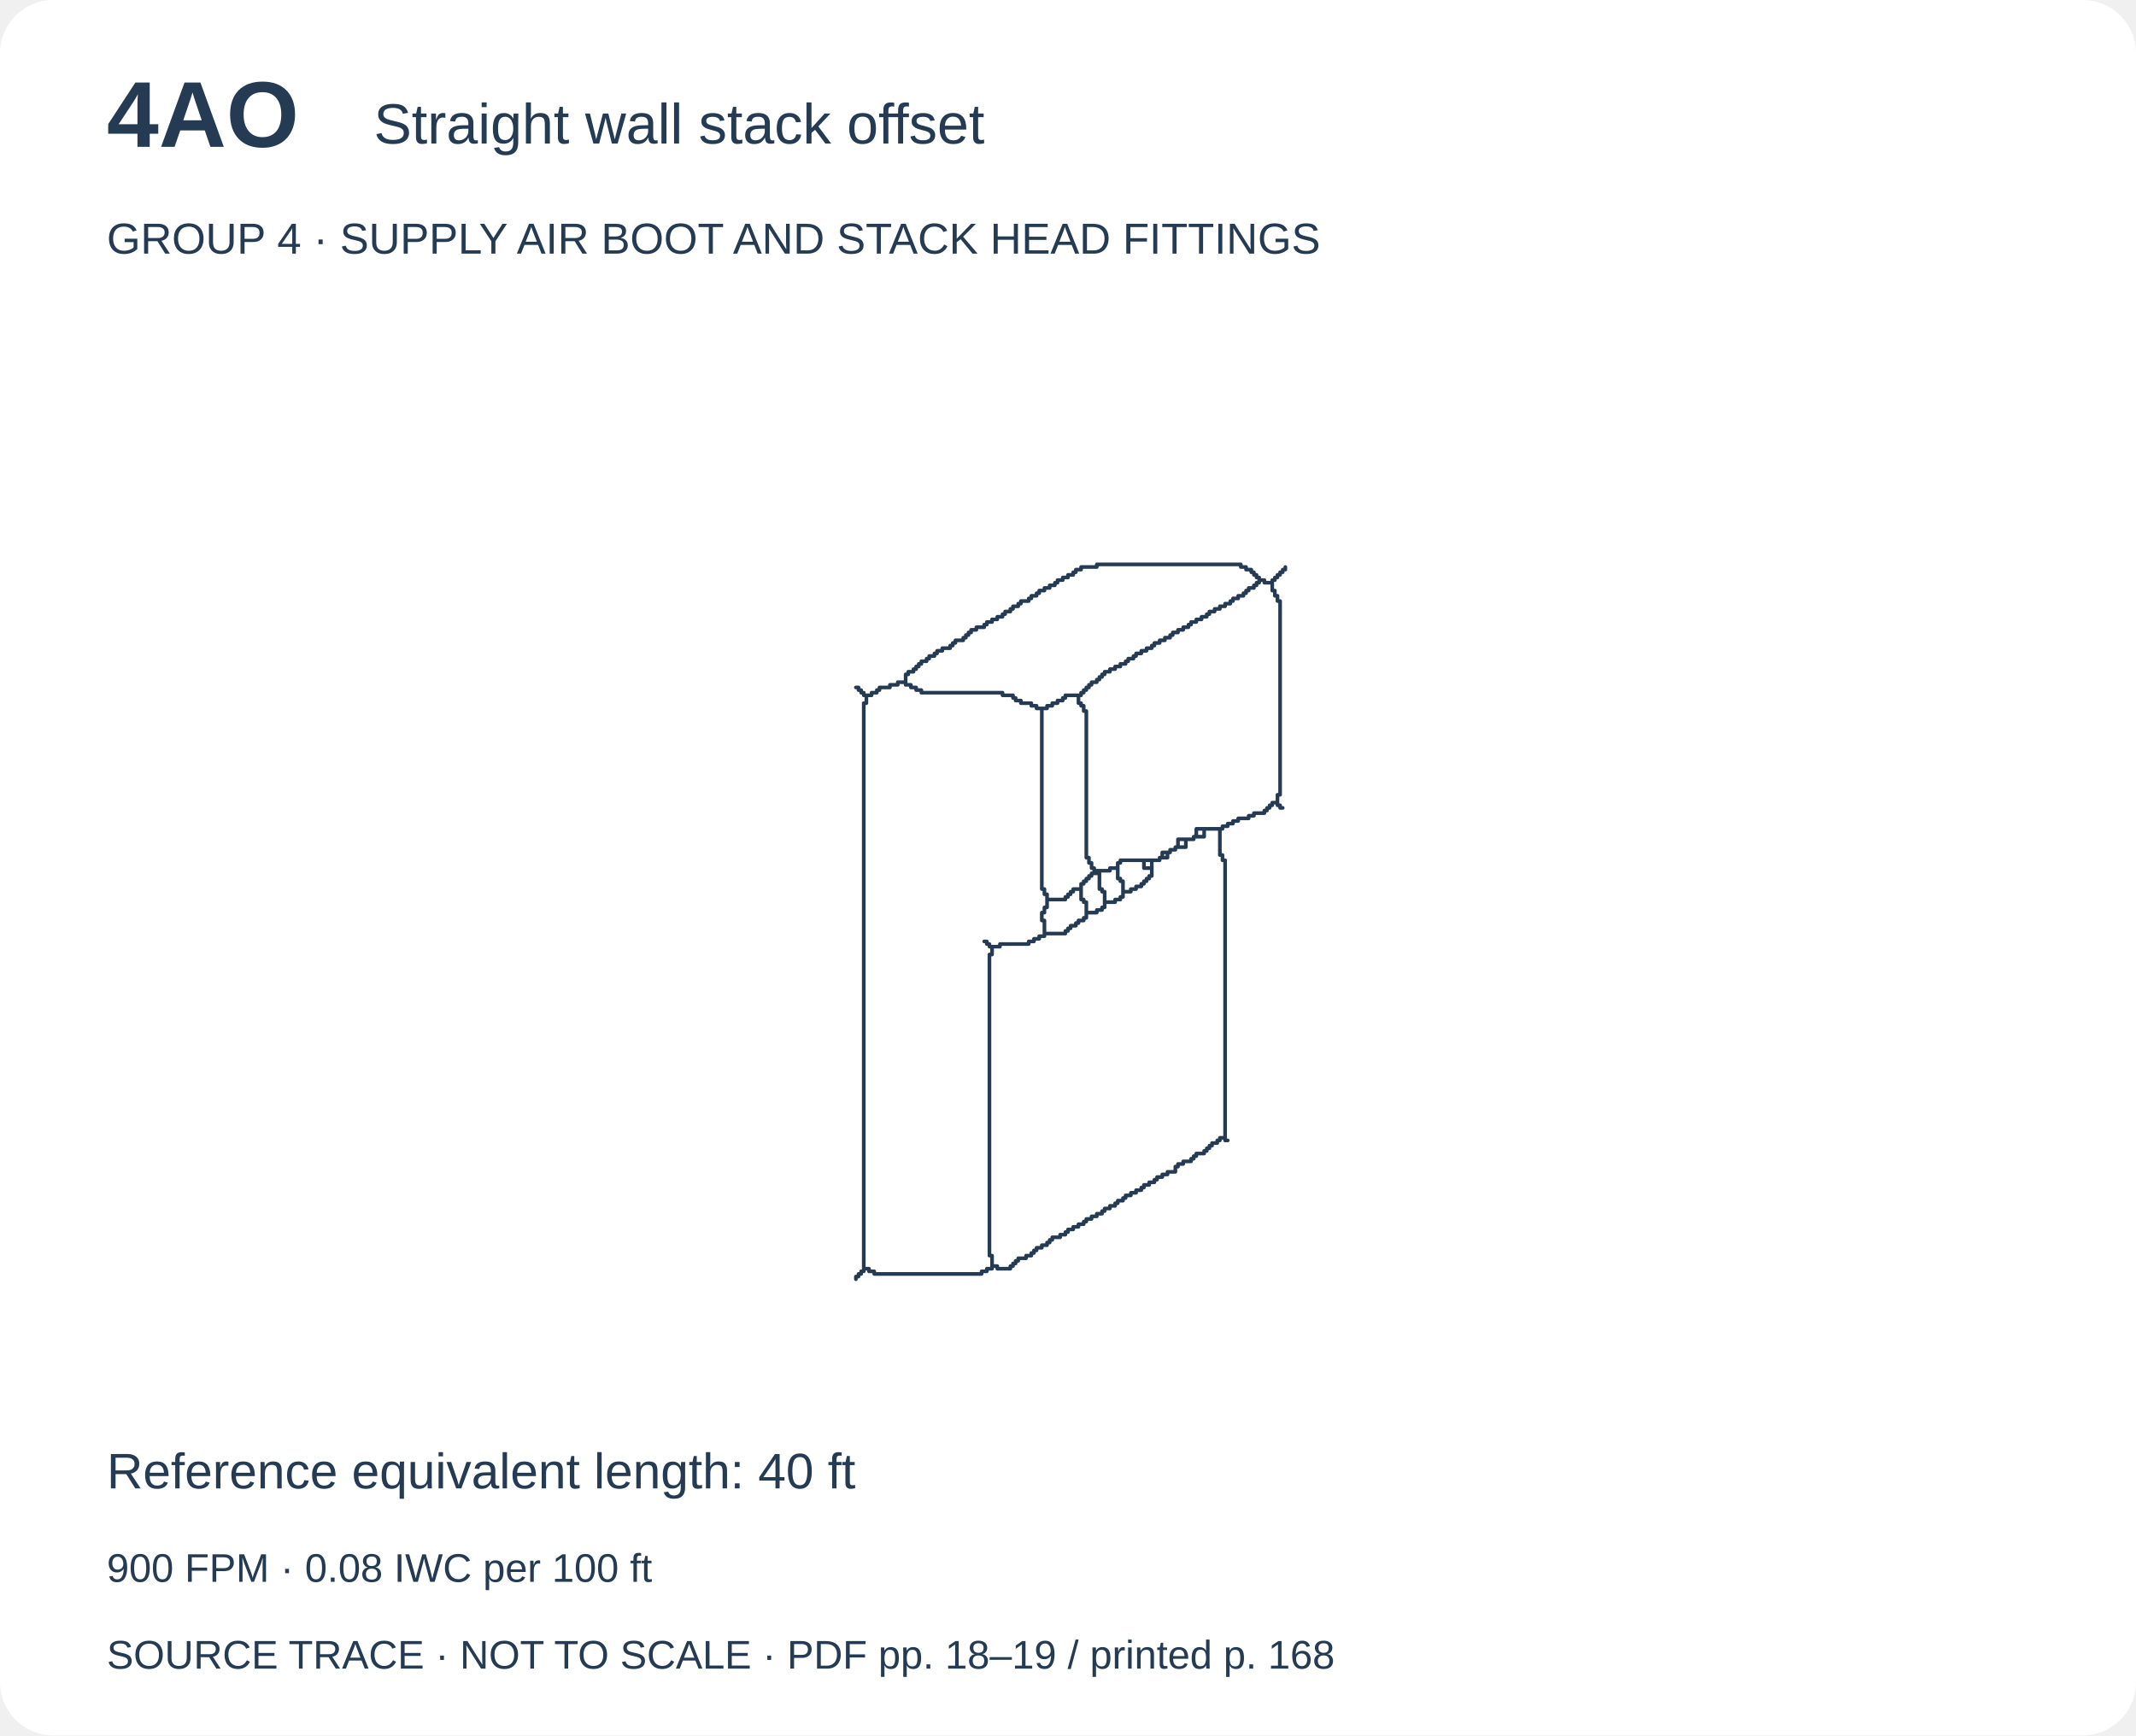
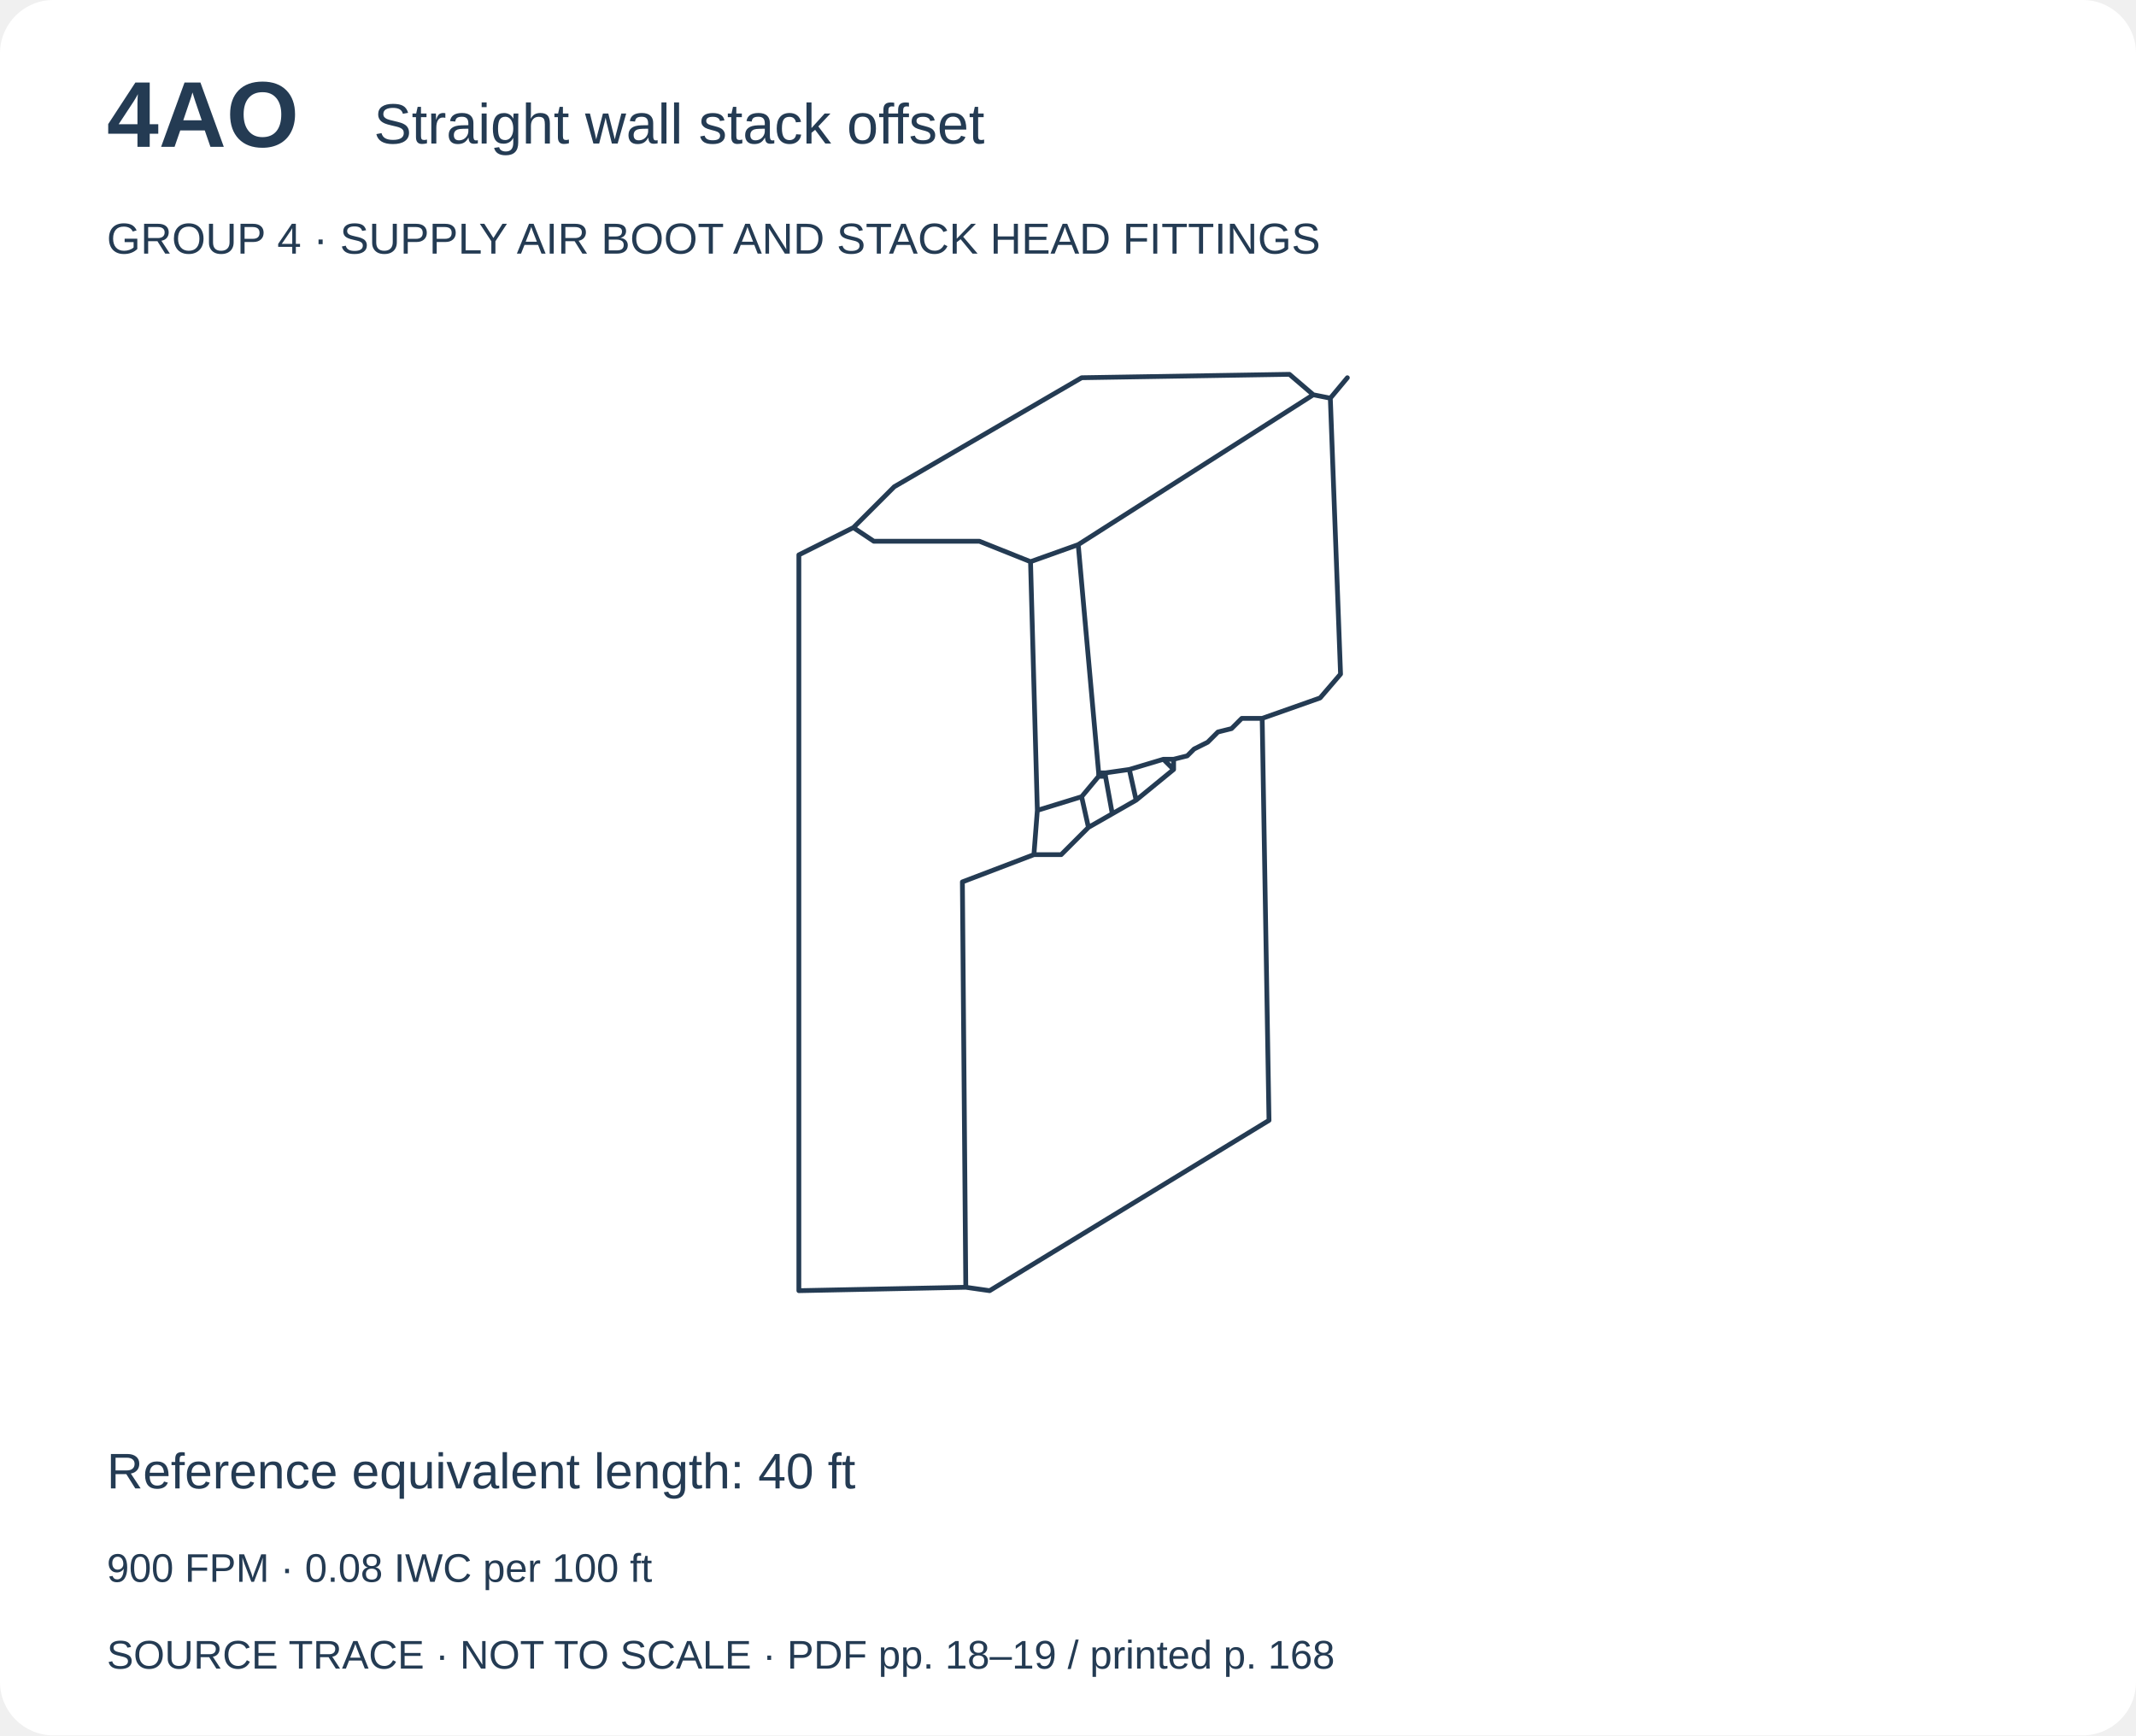
<svg xmlns="http://www.w3.org/2000/svg" width="640" height="520" viewBox="0 0 640 520" role="img" aria-labelledby="title desc">
  <style>text{font-family:Arial,sans-serif;fill:#243b53}</style>
  <rect width="640" height="520" rx="16" fill="white" />
  <text x="32" y="44" font-size="28" font-weight="700">4AO</text>
  <text x="112" y="43" font-size="17">Straight wall stack offset</text>
  <text x="32" y="76" font-size="13">GROUP 4 · SUPPLY AIR BOOT AND STACK HEAD FITTINGS</text>
-   <svg x="55" y="104" width="530" height="295" viewBox="0 0 220 376" preserveAspectRatio="xMidYMid meet">
-     <path d="M121 83L122 83M121 83L121 84M122 83L123 83M123 83L124 83M124 83L125 83M125 83L126 83M126 83L127 83M127 83L128 83M128 83L129 83M129 83L130 83M130 83L131 83M131 83L132 83M132 83L133 83M133 83L134 83M134 83L135 83M135 83L136 83M136 83L137 83M137 83L138 83M138 83L139 83M139 83L140 83M140 83L141 83M141 83L142 83M142 83L143 83M143 83L144 83M144 83L145 83M145 83L146 83M146 83L147 83M147 83L148 83M148 83L149 83M149 83L150 83M150 83L151 83M151 83L152 83M152 83L153 83M153 83L154 83M154 83L155 83M155 83L156 83M156 83L157 83M157 83L158 83M158 83L159 83M159 83L160 83M160 83L161 83M161 83L162 83M162 83L163 83M163 83L164 83M164 83L165 83M165 83L166 83M166 83L167 83M167 83L168 83M168 83L169 83M169 83L170 83M170 83L171 83M171 83L172 83M172 83L173 83M173 83L174 83M174 83L175 83M175 83L176 83M176 83L176 84M115 84L116 84M115 84L115 85M116 84L117 84M117 84L118 84M118 84L119 84M119 84L120 84M120 84L121 84M176 84L177 84M177 84L178 84M178 84L178 85M193 84L193 85M113 85L114 85M113 85L113 86M114 85L115 85M178 85L179 85M179 85L180 85M180 85L180 86M192 85L193 85M192 85L192 86M112 86L113 86M112 86L112 87M180 86L181 86M181 86L181 87M191 86L192 86M191 86L191 87M110 87L111 87M110 87L110 88M111 87L112 87M181 87L182 87M182 87L182 88M190 87L191 87M190 87L190 88M108 88L109 88M108 88L108 89M109 88L110 88M182 88L183 88M183 88L183 89M189 88L190 88M189 88L189 89M106 89L107 89M106 89L106 90M107 89L108 89M183 89L184 89M183 89L183 90M184 89L185 89M185 89L185 90M188 89L189 89M188 89L188 90M105 90L106 90M105 90L105 91M182 90L183 90M182 90L182 91M185 90L186 90M186 90L187 90M187 90L188 90M188 90L188 91M103 91L104 91M103 91L103 92M104 91L105 91M181 91L182 91M181 91L181 92M188 91L188 92M101 92L102 92M101 92L101 93M102 92L103 92M179 92L180 92M179 92L179 93M180 92L181 92M188 92L188 93M99 93L100 93M99 93L99 94M100 93L101 93M178 93L179 93M178 93L178 94M188 93L189 93M189 93L189 94M98 94L99 94M98 94L98 95M177 94L178 94M177 94L177 95M189 94L189 95M96 95L97 95M96 95L96 96M97 95L98 95M175 95L176 95M175 95L175 96M176 95L177 95M189 95L190 95M190 95L190 96M95 96L96 96M95 96L95 97M173 96L174 96M173 96L173 97M174 96L175 96M190 96L190 97M92 97L93 97M92 97L92 98M93 97L94 97M94 97L95 97M172 97L173 97M172 97L172 98M190 97L191 97M191 97L191 98M91 98L92 98M91 98L91 99M170 98L171 98M170 98L170 99M171 98L172 98M191 98L191 99M89 99L90 99M89 99L89 100M90 99L91 99M168 99L169 99M168 99L168 100M169 99L170 99M191 99L191 100M88 100L89 100M88 100L88 101M166 100L167 100M166 100L166 101M167 100L168 100M191 100L191 101M86 101L87 101M86 101L86 102M87 101L88 101M164 101L165 101M164 101L164 102M165 101L166 101M191 101L191 102M85 102L86 102M85 102L85 103M163 102L164 102M163 102L163 103M191 102L191 103M83 103L84 103M83 103L83 104M84 103L85 103M161 103L162 103M161 103L161 104M162 103L163 103M191 103L191 104M81 104L82 104M81 104L81 105M82 104L83 104M159 104L160 104M159 104L159 105M160 104L161 104M191 104L191 105M79 105L80 105M79 105L79 106M80 105L81 105M157 105L158 105M157 105L157 106M158 105L159 105M191 105L191 106M78 106L79 106M78 106L78 107M156 106L157 106M156 106L156 107M191 106L191 107M75 107L76 107M75 107L75 108M76 107L77 107M77 107L78 107M154 107L155 107M154 107L154 108M155 107L156 107M191 107L191 108M73 108L74 108M73 108L73 109M74 108L75 108M152 108L153 108M152 108L152 109M153 108L154 108M191 108L191 109M72 109L73 109M72 109L72 110M150 109L151 109M150 109L150 110M151 109L152 109M191 109L191 110M71 110L72 110M71 110L71 111M149 110L150 110M149 110L149 111M191 110L191 111M70 111L71 111M70 111L70 112M147 111L148 111M147 111L147 112M148 111L149 111M191 111L191 112M67 112L68 112M67 112L67 113M68 112L69 112M69 112L70 112M145 112L146 112M145 112L145 113M146 112L147 112M191 112L191 113M66 113L67 113M66 113L66 114M143 113L144 113M143 113L143 114M144 113L145 113M191 113L191 114M65 114L66 114M65 114L65 115M142 114L143 114M142 114L142 115M191 114L191 115M62 115L63 115M62 115L62 116M63 115L64 115M64 115L65 115M140 115L141 115M140 115L140 116M141 115L142 115M191 115L191 116M60 116L61 116M60 116L60 117M61 116L62 116M138 116L139 116M138 116L138 117M139 116L140 116M191 116L191 117M59 117L60 117M59 117L59 118M136 117L137 117M136 117L136 118M137 117L138 117M191 117L191 118M57 118L58 118M57 118L57 119M58 118L59 118M135 118L136 118M135 118L135 119M191 118L191 119M56 119L57 119M56 119L56 120M133 119L134 119M133 119L133 120M134 119L135 119M191 119L191 120M54 120L55 120M54 120L54 121M55 120L56 120M132 120L133 120M132 120L132 121M191 120L191 121M53 121L54 121M53 121L53 122M130 121L131 121M130 121L130 122M131 121L132 121M191 121L191 122M52 122L53 122M52 122L52 123M128 122L129 122M128 122L128 123M129 122L130 122M191 122L191 123M51 123L52 123M51 123L51 124M126 123L127 123M126 123L126 124M127 123L128 123M191 123L191 124M49 124L50 124M49 124L49 125M50 124L51 124M124 124L125 124M124 124L124 125M125 124L126 124M191 124L191 125M48 125L49 125M48 125L48 126M123 125L124 125M123 125L123 126M191 125L191 126M48 126L48 127M122 126L123 126M122 126L122 127M191 126L191 127M48 127L48 128M121 127L122 127M121 127L121 128M191 127L191 128M45 128L46 128M45 128L45 129M46 128L47 128M47 128L48 128M48 128L48 129M119 128L120 128M119 128L119 129M120 128L121 128M191 128L191 129M42 129L43 129M42 129L42 130M43 129L44 129M44 129L45 129M48 129L49 129M49 129L50 129M50 129L50 130M118 129L119 129M118 129L118 130M191 129L191 130M29 130L30 130M30 130L30 131M38 130L39 130M38 130L38 131M39 130L40 130M40 130L41 130M41 130L42 130M50 130L51 130M51 130L52 130M52 130L52 131M117 130L118 130M117 130L117 131M191 130L191 131M30 131L31 131M31 131L31 132M37 131L38 131M37 131L37 132M52 131L53 131M53 131L54 131M54 131L54 132M116 131L117 131M116 131L116 132M191 131L191 132M31 132L32 132M32 132L32 133M35 132L36 132M35 132L35 133M36 132L37 132M54 132L55 132M55 132L56 132M56 132L57 132M57 132L58 132M58 132L59 132M59 132L60 132M60 132L61 132M61 132L62 132M62 132L63 132M63 132L64 132M64 132L65 132M65 132L66 132M66 132L67 132M67 132L68 132M68 132L69 132M69 132L70 132M70 132L71 132M71 132L72 132M72 132L73 132M73 132L74 132M74 132L75 132M75 132L76 132M76 132L77 132M77 132L78 132M78 132L79 132M79 132L80 132M80 132L81 132M81 132L82 132M82 132L83 132M83 132L84 132M84 132L85 132M85 132L85 133M115 132L116 132M115 132L115 133M191 132L191 133M32 133L33 133M33 133L34 133M33 133L33 134M34 133L35 133M85 133L86 133M86 133L87 133M87 133L88 133M88 133L89 133M89 133L89 134M109 133L110 133M109 133L109 134M110 133L111 133M111 133L112 133M112 133L113 133M113 133L114 133M114 133L115 133M114 133L114 134M191 133L191 134M33 134L33 135M89 134L90 134M90 134L90 135M108 134L109 134M108 134L108 135M114 134L114 135M191 134L191 135M33 135L33 136M90 135L91 135M91 135L92 135M92 135L92 136M106 135L107 135M106 135L106 136M107 135L108 135M114 135L114 136M191 135L191 136M32 136L33 136M32 136L32 137M92 136L93 136M93 136L94 136M94 136L95 136M95 136L96 136M96 136L96 137M104 136L105 136M104 136L104 137M105 136L106 136M114 136L115 136M115 136L115 137M191 136L191 137M32 137L32 138M96 137L97 137M97 137L98 137M98 137L98 138M102 137L103 137M102 137L102 138M103 137L104 137M115 137L116 137M116 137L116 138M191 137L191 138M32 138L32 139M98 138L99 138M99 138L100 138M100 138L101 138M100 138L100 139M101 138L102 138M116 138L116 139M191 138L191 139M32 139L32 140M100 139L100 140M116 139L117 139M117 139L117 140M191 139L191 140M32 140L32 141M100 140L100 141M117 140L117 141M191 140L191 141M32 141L32 142M100 141L100 142M117 141L117 142M191 141L191 142M32 142L32 143M100 142L100 143M117 142L117 143M191 142L191 143M32 143L32 144M100 143L100 144M117 143L117 144M191 143L191 144M32 144L32 145M100 144L100 145M117 144L117 145M191 144L191 145M32 145L32 146M100 145L100 146M117 145L117 146M191 145L191 146M32 146L32 147M100 146L100 147M117 146L117 147M191 146L191 147M32 147L32 148M100 147L100 148M117 147L117 148M191 147L191 148M32 148L32 149M100 148L100 149M117 148L117 149M191 148L191 149M32 149L32 150M100 149L100 150M117 149L117 150M191 149L191 150M32 150L32 151M100 150L100 151M117 150L117 151M191 150L191 151M32 151L32 152M100 151L100 152M117 151L117 152M191 151L191 152M32 152L32 153M100 152L100 153M117 152L117 153M191 152L191 153M32 153L32 154M100 153L100 154M117 153L117 154M191 153L191 154M32 154L32 155M100 154L100 155M117 154L117 155M191 154L191 155M32 155L32 156M100 155L100 156M117 155L117 156M191 155L191 156M32 156L32 157M100 156L100 157M117 156L117 157M191 156L191 157M32 157L32 158M100 157L100 158M117 157L117 158M191 157L191 158M32 158L32 159M100 158L100 159M117 158L117 159M191 158L191 159M32 159L32 160M100 159L100 160M117 159L117 160M191 159L191 160M32 160L32 161M100 160L100 161M117 160L117 161M191 160L191 161M32 161L32 162M100 161L100 162M117 161L117 162M191 161L191 162M32 162L32 163M100 162L100 163M117 162L117 163M191 162L191 163M32 163L32 164M100 163L100 164M117 163L117 164M191 163L191 164M32 164L32 165M100 164L100 165M117 164L117 165M191 164L191 165M32 165L32 166M100 165L100 166M117 165L117 166M191 165L191 166M32 166L32 167M100 166L100 167M117 166L117 167M191 166L191 167M32 167L32 168M100 167L100 168M117 167L117 168M191 167L191 168M32 168L32 169M100 168L100 169M117 168L117 169M191 168L191 169M32 169L32 170M100 169L100 170M117 169L117 170M191 169L191 170M32 170L32 171M100 170L100 171M117 170L117 171M191 170L191 171M32 171L32 172M100 171L100 172M117 171L117 172M190 171L191 171M190 171L190 172M32 172L32 173M100 172L100 173M117 172L117 173M190 172L190 173M32 173L32 174M100 173L100 174M117 173L117 174M190 173L190 174M32 174L32 175M100 174L100 175M117 174L117 175M188 174L189 174M188 174L188 175M189 174L190 174M190 174L190 175M32 175L32 176M100 175L100 176M117 175L117 176M187 175L188 175M187 175L187 176M190 175L191 175M191 175L191 176M32 176L32 177M100 176L100 177M117 176L117 177M186 176L187 176M186 176L186 177M191 176L192 176M32 177L32 178M100 177L100 178M117 177L117 178M185 177L186 177M185 177L185 178M32 178L32 179M100 178L100 179M117 178L117 179M181 178L182 178M181 178L181 179M182 178L183 178M183 178L184 178M184 178L185 178M32 179L32 180M100 179L100 180M117 179L117 180M179 179L180 179M179 179L179 180M180 179L181 179M32 180L32 181M100 180L100 181M117 180L117 181M175 180L176 180M175 180L175 181M176 180L177 180M177 180L178 180M178 180L179 180M32 181L32 182M100 181L100 182M117 181L117 182M173 181L174 181M173 181L173 182M174 181L175 181M32 182L32 183M100 182L100 183M117 182L117 183M171 182L172 182M171 182L171 183M172 182L173 182M32 183L32 184M100 183L100 184M117 183L117 184M169 183L170 183M169 183L169 184M170 183L171 183M32 184L32 185M100 184L100 185M117 184L117 185M159 184L160 184M159 184L159 185M160 184L161 184M161 184L162 184M162 184L163 184M162 184L162 185M163 184L164 184M164 184L165 184M165 184L166 184M166 184L167 184M167 184L168 184M168 184L169 184M168 184L168 185M32 185L32 186M100 185L100 186M117 185L117 186M159 185L159 186M162 185L162 186M168 185L168 186M32 186L32 187M100 186L100 187M117 186L117 187M159 186L159 187M162 186L162 187M168 186L168 187M32 187L32 188M100 187L100 188M117 187L117 188M158 187L159 187M158 187L158 188M159 187L160 187M160 187L161 187M161 187L162 187M168 187L168 188M32 188L32 189M100 188L100 189M117 188L117 189M152 188L153 188M152 188L152 189M153 188L154 188M154 188L155 188M155 188L156 188M155 188L155 189M156 188L157 188M157 188L158 188M168 188L168 189M32 189L32 190M100 189L100 190M117 189L117 190M152 189L152 190M155 189L155 190M168 189L168 190M32 190L32 191M100 190L100 191M117 190L117 191M152 190L152 191M155 190L155 191M168 190L168 191M32 191L32 192M100 191L100 192M117 191L117 192M151 191L152 191M151 191L151 192M152 191L153 191M153 191L154 191M154 191L155 191M168 191L168 192M32 192L32 193M100 192L100 193M117 192L117 193M149 192L150 192M149 192L149 193M150 192L151 192M168 192L168 193M32 193L32 194M100 193L100 194M117 193L117 194M146 193L147 193M146 193L146 194M147 193L148 193M148 193L149 193M148 193L148 194M168 193L168 194M32 194L32 195M100 194L100 195M117 194L117 195M146 194L146 195M148 194L148 195M168 194L169 194M169 194L169 195M32 195L32 196M100 195L100 196M117 195L118 195M118 195L118 196M145 195L146 195M145 195L145 196M146 195L147 195M147 195L148 195M169 195L169 196M32 196L32 197M100 196L100 197M118 196L118 197M130 196L131 196M130 196L130 197M131 196L132 196M132 196L133 196M133 196L134 196M134 196L135 196M135 196L136 196M136 196L137 196M137 196L138 196M138 196L139 196M139 196L140 196M139 196L139 197M140 196L141 196M141 196L142 196M142 196L143 196M142 196L142 197M143 196L144 196M144 196L145 196M169 196L170 196M170 196L170 197M32 197L32 198M100 197L100 198M118 197L119 197M119 197L119 198M129 197L130 197M129 197L129 198M139 197L139 198M142 197L142 198M170 197L170 198M32 198L32 199M100 198L100 199M119 198L119 199M129 198L129 199M139 198L139 199M142 198L142 199M170 198L170 199M32 199L32 200M100 199L100 200M119 199L120 199M120 199L120 200M126 199L127 199M126 199L126 200M127 199L128 199M128 199L129 199M129 199L129 200M139 199L140 199M140 199L141 199M141 199L142 199M142 199L142 200M170 199L170 200M32 200L32 201M100 200L100 201M120 200L121 200M120 200L120 201M121 200L122 200M121 200L121 201M122 200L123 200M122 200L122 201M123 200L124 200M124 200L125 200M125 200L126 200M129 200L129 201M142 200L142 201M170 200L170 201M32 201L32 202M100 201L100 202M119 201L120 201M119 201L119 202M120 201L121 201M121 201L122 201M122 201L122 202M129 201L129 202M142 201L142 202M170 201L170 202M32 202L32 203M100 202L100 203M118 202L119 202M118 202L118 203M122 202L122 203M129 202L129 203M141 202L142 202M141 202L141 203M170 202L170 203M32 203L32 204M100 203L100 204M117 203L118 203M117 203L117 204M122 203L122 204M129 203L130 203M130 203L130 204M140 203L141 203M140 203L140 204M170 203L170 204M32 204L32 205M100 204L100 205M116 204L117 204M116 204L116 205M122 204L122 205M130 204L131 204M131 204L131 205M139 204L140 204M139 204L139 205M170 204L170 205M32 205L32 206M100 205L100 206M115 205L116 205M115 205L115 206M122 205L122 206M131 205L131 206M138 205L139 205M138 205L138 206M170 205L170 206M32 206L32 207M100 206L100 207M115 206L115 207M122 206L122 207M131 206L131 207M136 206L137 206M136 206L136 207M137 206L138 206M170 206L170 207M32 207L32 208M100 207L101 207M101 207L101 208M112 207L113 207M112 207L112 208M113 207L114 207M114 207L115 207M115 207L115 208M122 207L123 207M123 207L123 208M131 207L131 208M134 207L135 207M134 207L134 208M135 207L136 207M170 207L170 208M32 208L32 209M101 208L101 209M111 208L112 208M111 208L111 209M115 208L115 209M123 208L124 208M124 208L124 209M131 208L132 208M131 208L131 209M132 208L133 208M133 208L134 208M170 208L170 209M32 209L32 210M101 209L102 209M102 209L102 210M110 209L111 209M110 209L110 210M115 209L115 210M124 209L124 210M131 209L131 210M170 209L170 210M32 210L32 211M102 210L102 211M109 210L110 210M109 210L109 211M115 210L115 211M124 210L124 211M130 210L131 210M130 210L130 211M170 210L170 211M32 211L32 212M102 211L103 211M102 211L102 212M103 211L104 211M104 211L105 211M105 211L106 211M106 211L107 211M107 211L108 211M108 211L109 211M115 211L116 211M116 211L116 212M124 211L124 212M128 211L129 211M128 211L128 212M129 211L130 211M170 211L170 212M32 212L32 213M102 212L102 213M116 212L117 212M117 212L117 213M124 212L125 212M124 212L124 213M125 212L126 212M126 212L127 212M127 212L128 212M170 212L170 213M32 213L32 214M102 213L102 214M117 213L117 214M124 213L124 214M170 213L170 214M32 214L32 215M101 214L102 214M101 214L101 215M117 214L117 215M123 214L124 214M123 214L123 215M170 214L170 215M32 215L32 216M101 215L101 216M117 215L117 216M121 215L122 215M121 215L121 216M122 215L123 215M170 215L170 216M32 216L32 217M100 216L101 216M100 216L100 217M117 216L118 216M117 216L117 217M118 216L119 216M119 216L120 216M120 216L121 216M170 216L170 217M32 217L32 218M100 217L100 218M117 217L117 218M170 217L170 218M32 218L32 219M100 218L100 219M116 218L117 218M116 218L116 219M170 218L170 219M32 219L32 220M100 219L101 219M101 219L101 220M114 219L115 219M114 219L114 220M115 219L116 219M170 219L170 220M32 220L32 221M101 220L101 221M113 220L114 220M113 220L113 221M170 220L170 221M32 221L32 222M101 221L101 222M111 221L112 221M111 221L111 222M112 221L113 221M170 221L170 222M32 222L32 223M101 222L101 223M110 222L111 222M110 222L110 223M170 222L170 223M32 223L32 224M101 223L101 224M109 223L110 223M109 223L109 224M170 223L170 224M32 224L32 225M101 224L102 224M101 224L101 225M102 224L103 224M103 224L104 224M104 224L105 224M105 224L106 224M106 224L107 224M107 224L108 224M108 224L109 224M170 224L170 225M32 225L32 226M99 225L100 225M99 225L99 226M100 225L101 225M170 225L170 226M32 226L32 227M97 226L98 226M97 226L97 227M98 226L99 226M170 226L170 227M32 227L32 228M78 227L79 227M79 227L79 228M95 227L96 227M95 227L95 228M96 227L97 227M170 227L170 228M32 228L32 229M79 228L80 228M80 228L80 229M84 228L85 228M84 228L84 229M85 228L86 228M86 228L87 228M87 228L88 228M88 228L89 228M89 228L90 228M90 228L91 228M91 228L92 228M92 228L93 228M93 228L94 228M94 228L95 228M170 228L170 229M32 229L32 230M80 229L81 229M81 229L82 229M81 229L81 230M82 229L83 229M83 229L84 229M170 229L170 230M32 230L32 231M81 230L81 231M170 230L170 231M32 231L32 232M81 231L81 232M170 231L170 232M32 232L32 233M80 232L81 232M80 232L80 233M170 232L170 233M32 233L32 234M80 233L80 234M170 233L170 234M32 234L32 235M80 234L80 235M170 234L170 235M32 235L32 236M80 235L80 236M170 235L170 236M32 236L32 237M80 236L80 237M170 236L170 237M32 237L32 238M80 237L80 238M170 237L170 238M32 238L32 239M80 238L80 239M170 238L170 239M32 239L32 240M80 239L80 240M170 239L170 240M32 240L32 241M80 240L80 241M170 240L170 241M32 241L32 242M80 241L80 242M170 241L170 242M32 242L32 243M80 242L80 243M170 242L170 243M32 243L32 244M80 243L80 244M170 243L170 244M32 244L32 245M80 244L80 245M170 244L170 245M32 245L32 246M80 245L80 246M170 245L170 246M32 246L32 247M80 246L80 247M170 246L170 247M32 247L32 248M80 247L80 248M170 247L170 248M32 248L32 249M80 248L80 249M170 248L170 249M32 249L32 250M80 249L80 250M170 249L170 250M32 250L32 251M80 250L80 251M170 250L170 251M32 251L32 252M80 251L80 252M170 251L170 252M32 252L32 253M80 252L80 253M170 252L170 253M32 253L32 254M80 253L80 254M170 253L170 254M32 254L32 255M80 254L80 255M170 254L170 255M32 255L32 256M80 255L80 256M170 255L170 256M32 256L32 257M80 256L80 257M170 256L170 257M32 257L32 258M80 257L80 258M170 257L170 258M32 258L32 259M80 258L80 259M170 258L170 259M32 259L32 260M80 259L80 260M170 259L170 260M32 260L32 261M80 260L80 261M170 260L170 261M32 261L32 262M80 261L80 262M170 261L170 262M32 262L32 263M80 262L80 263M170 262L170 263M32 263L32 264M80 263L80 264M170 263L170 264M32 264L32 265M80 264L80 265M170 264L170 265M32 265L32 266M80 265L80 266M170 265L170 266M32 266L32 267M80 266L80 267M170 266L170 267M32 267L32 268M80 267L80 268M170 267L170 268M32 268L32 269M80 268L80 269M170 268L170 269M32 269L32 270M80 269L80 270M170 269L170 270M32 270L32 271M80 270L80 271M170 270L170 271M32 271L32 272M80 271L80 272M170 271L170 272M32 272L32 273M80 272L80 273M170 272L170 273M32 273L32 274M80 273L80 274M170 273L170 274M32 274L32 275M80 274L80 275M170 274L170 275M32 275L32 276M80 275L80 276M170 275L170 276M32 276L32 277M80 276L80 277M170 276L170 277M32 277L32 278M80 277L80 278M170 277L170 278M32 278L32 279M80 278L80 279M170 278L170 279M32 279L32 280M80 279L80 280M170 279L170 280M32 280L32 281M80 280L80 281M170 280L170 281M32 281L32 282M80 281L80 282M170 281L170 282M32 282L32 283M80 282L80 283M170 282L170 283M32 283L32 284M80 283L80 284M170 283L170 284M32 284L32 285M80 284L80 285M170 284L170 285M32 285L32 286M80 285L80 286M170 285L170 286M32 286L32 287M80 286L80 287M170 286L170 287M32 287L32 288M80 287L80 288M170 287L170 288M32 288L32 289M80 288L80 289M170 288L170 289M32 289L32 290M80 289L80 290M170 289L170 290M32 290L32 291M80 290L80 291M170 290L170 291M32 291L32 292M80 291L80 292M170 291L170 292M32 292L32 293M80 292L80 293M170 292L170 293M32 293L32 294M80 293L80 294M170 293L170 294M32 294L32 295M80 294L80 295M170 294L170 295M32 295L32 296M80 295L80 296M170 295L170 296M32 296L32 297M80 296L80 297M170 296L170 297M32 297L32 298M80 297L80 298M170 297L170 298M32 298L32 299M80 298L80 299M170 298L170 299M32 299L32 300M80 299L80 300M170 299L170 300M32 300L32 301M80 300L80 301M170 300L170 301M32 301L32 302M80 301L80 302M170 301L170 302M32 302L32 303M80 302L80 303M168 302L169 302M168 302L168 303M169 302L170 302M170 302L170 303M32 303L32 304M80 303L80 304M167 303L168 303M167 303L167 304M170 303L171 303M32 304L32 305M80 304L80 305M165 304L166 304M165 304L165 305M166 304L167 304M32 305L32 306M80 305L80 306M164 305L165 305M164 305L164 306M32 306L32 307M80 306L80 307M163 306L164 306M163 306L163 307M32 307L32 308M80 307L80 308M162 307L163 307M162 307L162 308M32 308L32 309M80 308L80 309M159 308L160 308M159 308L159 309M160 308L161 308M161 308L162 308M32 309L32 310M80 309L80 310M158 309L159 309M158 309L158 310M32 310L32 311M80 310L80 311M157 310L158 310M157 310L157 311M32 311L32 312M80 311L80 312M154 311L155 311M154 311L154 312M155 311L156 311M156 311L157 311M32 312L32 313M80 312L80 313M152 312L153 312M152 312L152 313M153 312L154 312M32 313L32 314M80 313L80 314M151 313L152 313M151 313L151 314M32 314L32 315M80 314L80 315M151 314L151 315M32 315L32 316M80 315L80 316M148 315L149 315M148 315L148 316M149 315L150 315M150 315L151 315M32 316L32 317M80 316L80 317M146 316L147 316M146 316L146 317M147 316L148 316M32 317L32 318M80 317L80 318M144 317L145 317M144 317L144 318M145 317L146 317M32 318L32 319M80 318L80 319M143 318L144 318M143 318L143 319M32 319L32 320M80 319L80 320M141 319L142 319M141 319L141 320M142 319L143 319M32 320L32 321M80 320L80 321M139 320L140 320M139 320L139 321M140 320L141 320M32 321L32 322M80 321L80 322M138 321L139 321M138 321L138 322M32 322L32 323M80 322L80 323M136 322L137 322M136 322L136 323M137 322L138 322M32 323L32 324M80 323L80 324M134 323L135 323M134 323L134 324M135 323L136 323M32 324L32 325M80 324L80 325M132 324L133 324M132 324L132 325M133 324L134 324M32 325L32 326M80 325L80 326M131 325L132 325M131 325L131 326M32 326L32 327M80 326L80 327M129 326L130 326M129 326L129 327M130 326L131 326M32 327L32 328M80 327L80 328M128 327L129 327M128 327L128 328M32 328L32 329M80 328L80 329M126 328L127 328M126 328L126 329M127 328L128 328M32 329L32 330M80 329L80 330M124 329L125 329M124 329L124 330M125 329L126 329M32 330L32 331M80 330L80 331M123 330L124 330M123 330L123 331M32 331L32 332M80 331L80 332M121 331L122 331M121 331L121 332M122 331L123 331M32 332L32 333M80 332L80 333M119 332L120 332M119 332L119 333M120 332L121 332M32 333L32 334M80 333L80 334M117 333L118 333M117 333L117 334M118 333L119 333M32 334L32 335M80 334L80 335M116 334L117 334M116 334L116 335M32 335L32 336M80 335L80 336M114 335L115 335M114 335L114 336M115 335L116 335M32 336L32 337M80 336L80 337M112 336L113 336M112 336L112 337M113 336L114 336M32 337L32 338M80 337L80 338M110 337L111 337M110 337L110 338M111 337L112 337M32 338L32 339M80 338L80 339M109 338L110 338M109 338L109 339M32 339L32 340M80 339L80 340M107 339L108 339M107 339L107 340M108 339L109 339M32 340L32 341M80 340L80 341M104 340L105 340M104 340L104 341M105 340L106 340M106 340L107 340M32 341L32 342M80 341L80 342M103 341L104 341M103 341L103 342M32 342L32 343M80 342L80 343M102 342L103 342M102 342L102 343M32 343L32 344M80 343L80 344M100 343L101 343M100 343L100 344M101 343L102 343M32 344L32 345M80 344L80 345M98 344L99 344M98 344L98 345M99 344L100 344M32 345L32 346M80 345L80 346M97 345L98 345M97 345L97 346M32 346L32 347M80 346L80 347M96 346L97 346M96 346L96 347M32 347L32 348M80 347L81 347M81 347L81 348M94 347L95 347M94 347L94 348M95 347L96 347M32 348L32 349M81 348L81 349M91 348L92 348M91 348L91 349M92 348L93 348M93 348L94 348M32 349L32 350M81 349L81 350M90 349L91 349M90 349L90 350M32 350L32 351M81 350L81 351M89 350L90 350M89 350L89 351M32 351L32 352M81 351L82 351M81 351L81 352M82 351L83 351M83 351L83 352M88 351L89 351M88 351L88 352M32 352L33 352M32 352L32 353M33 352L34 352M34 352L34 353M79 352L80 352M79 352L79 353M80 352L81 352M83 352L84 352M84 352L85 352M85 352L86 352M86 352L87 352M87 352L88 352M31 353L32 353M31 353L31 354M34 353L35 353M35 353L36 353M36 353L36 354M77 353L78 353M77 353L77 354M78 353L79 353M30 354L31 354M30 354L30 355M36 354L37 354M37 354L38 354M38 354L39 354M39 354L40 354M40 354L41 354M41 354L42 354M42 354L43 354M43 354L44 354M44 354L45 354M45 354L46 354M46 354L47 354M47 354L48 354M48 354L49 354M49 354L50 354M50 354L51 354M51 354L52 354M52 354L53 354M53 354L54 354M54 354L55 354M55 354L56 354M56 354L57 354M57 354L58 354M58 354L59 354M59 354L60 354M60 354L61 354M61 354L62 354M62 354L63 354M63 354L64 354M64 354L65 354M65 354L66 354M66 354L67 354M67 354L68 354M68 354L69 354M69 354L70 354M70 354L71 354M71 354L72 354M72 354L73 354M73 354L74 354M74 354L75 354M75 354L76 354M76 354L77 354M29 355L30 355M29 355L29 356" fill="none" stroke="#243b53" stroke-width="1.4" stroke-linecap="round" stroke-linejoin="round" />
+   <svg x="55" y="104" width="530" height="295" viewBox="121 87 180 289" preserveAspectRatio="xMidYMid meet">
+     <path d="M293 96L288 102M283 101L276 95L215 96L160 128L148 140M283 101L288 102M283 101L214 145M288 102L291 183L285 190L268 196M148 140L132 148L132 364L181 363M148 140L154 144L185 144L200 150M214 145L200 150M214 145L220 212M200 150L202 223M262 196L259 199M262 196L268 196M262 196L259 199M268 196L270 314L188 364L181 363M259 199L255 200M255 200L252 203M255 200L252 203M252 203L248 205M248 205L246 207M248 205L246 207M246 207L242 208M239 208L229 211M239 208L242 208M239 208L242 211M242 208L242 211M229 211L222 212M229 211L231 220M242 211L231 220M220 212L221 212M220 212L220 213M221 212L222 212M221 212L221 213M222 212L222 213M220 213L215 219M220 213L221 213M221 213L222 213M222 213L224 224M215 219L202 223M215 219L217 228M231 220L224 224M202 223L201 236M224 224L217 228M217 228L209 236L201 236M201 236L180 244L181 363" fill="none" stroke="#243b53" stroke-width="1.4" stroke-linecap="round" stroke-linejoin="round" />
  </svg>
  <text x="32" y="446" font-size="15">Reference equivalent length: 40 ft</text>
  <text x="32" y="474" font-size="12">900 FPM · 0.08 IWC per 100 ft</text>
  <text x="32" y="500" font-size="12">SOURCE TRACE · NOT TO SCALE · PDF pp. 18–19 / printed p. 168</text>
</svg>
